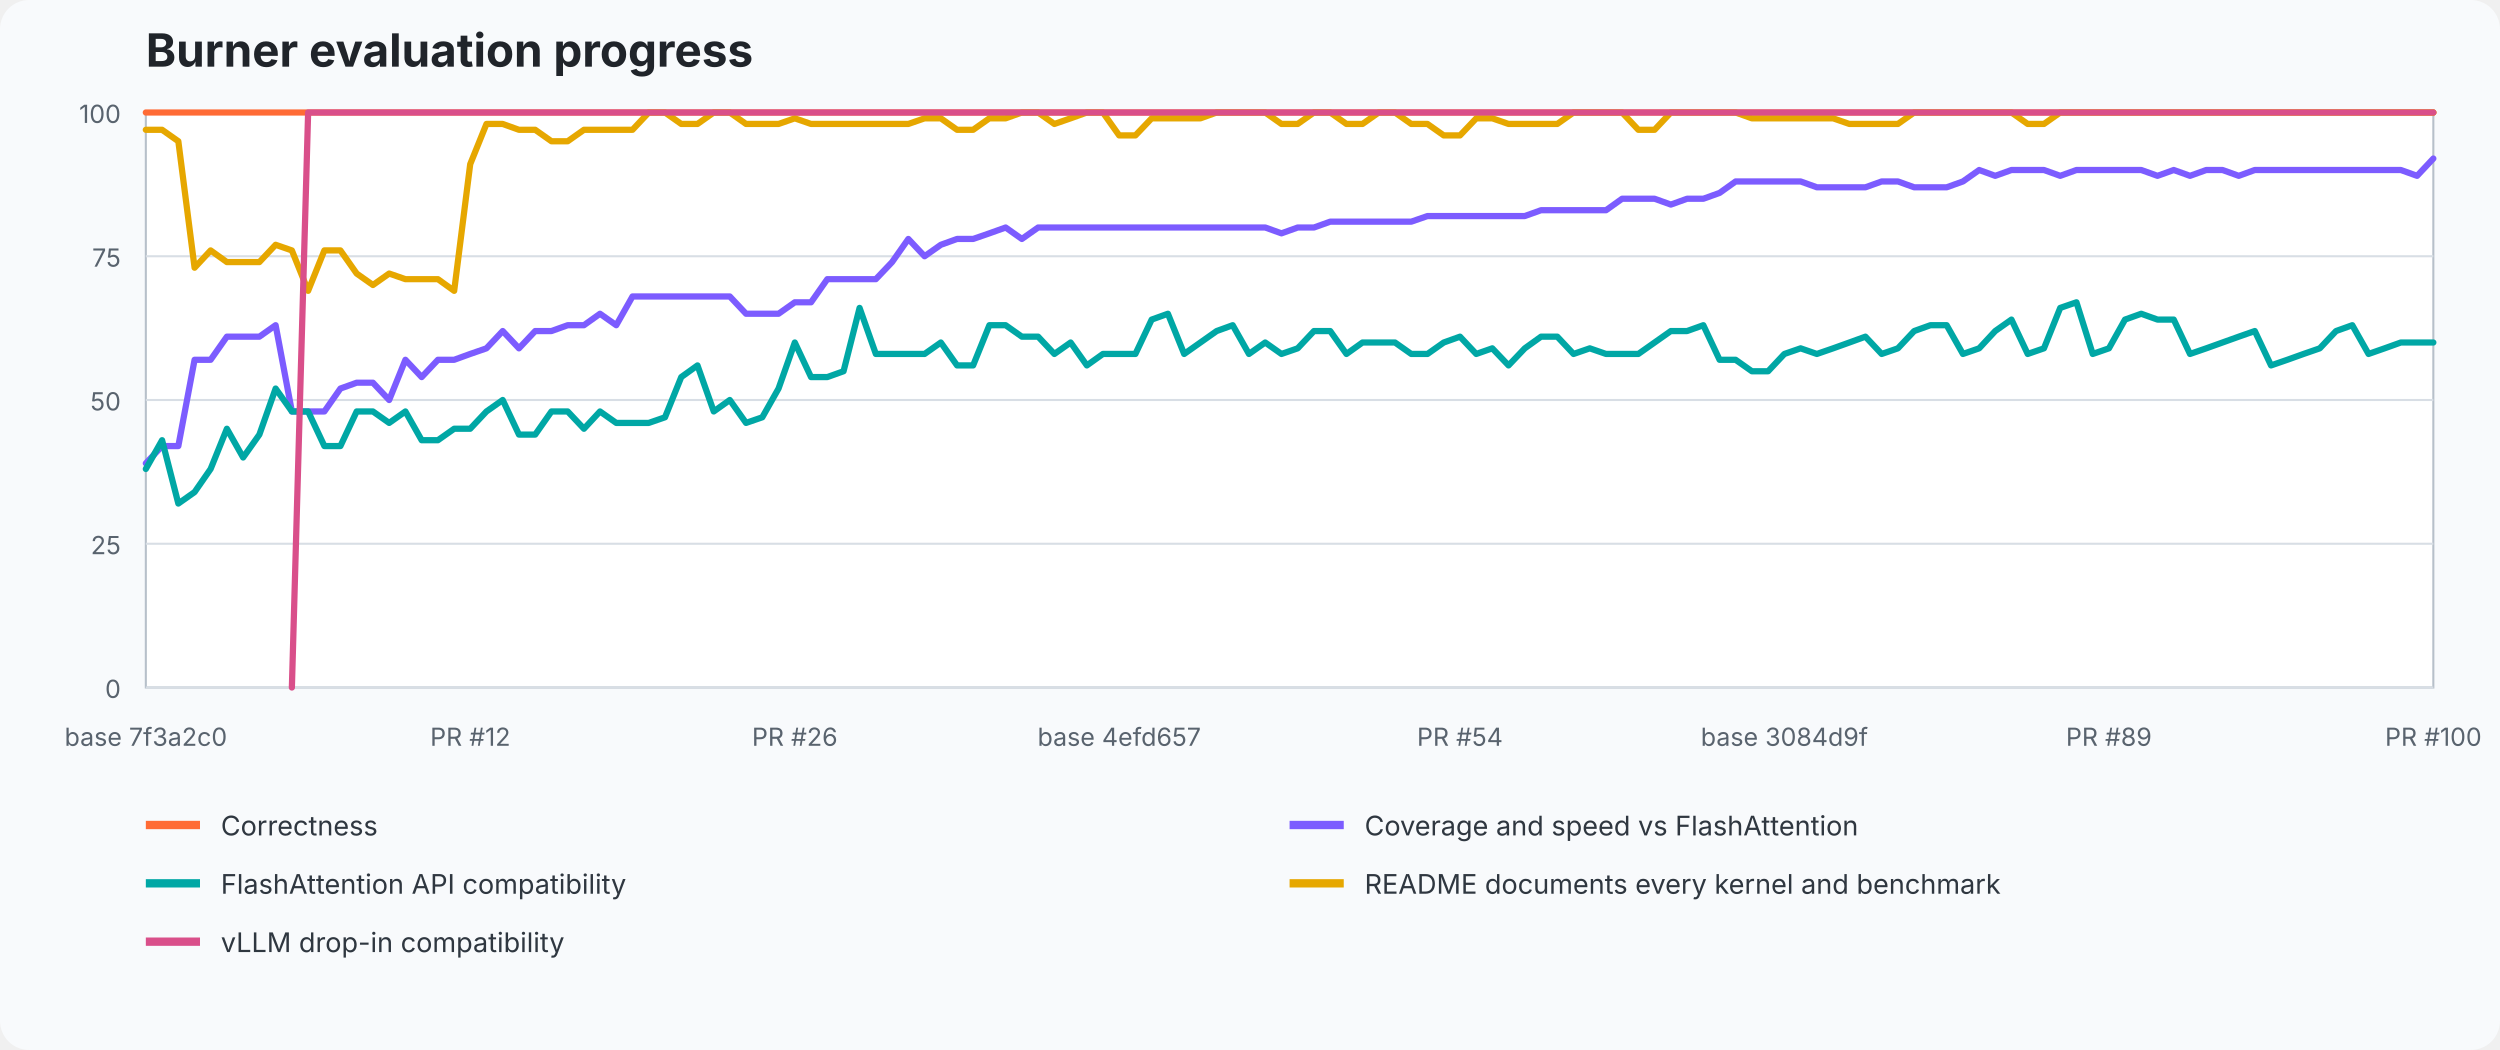
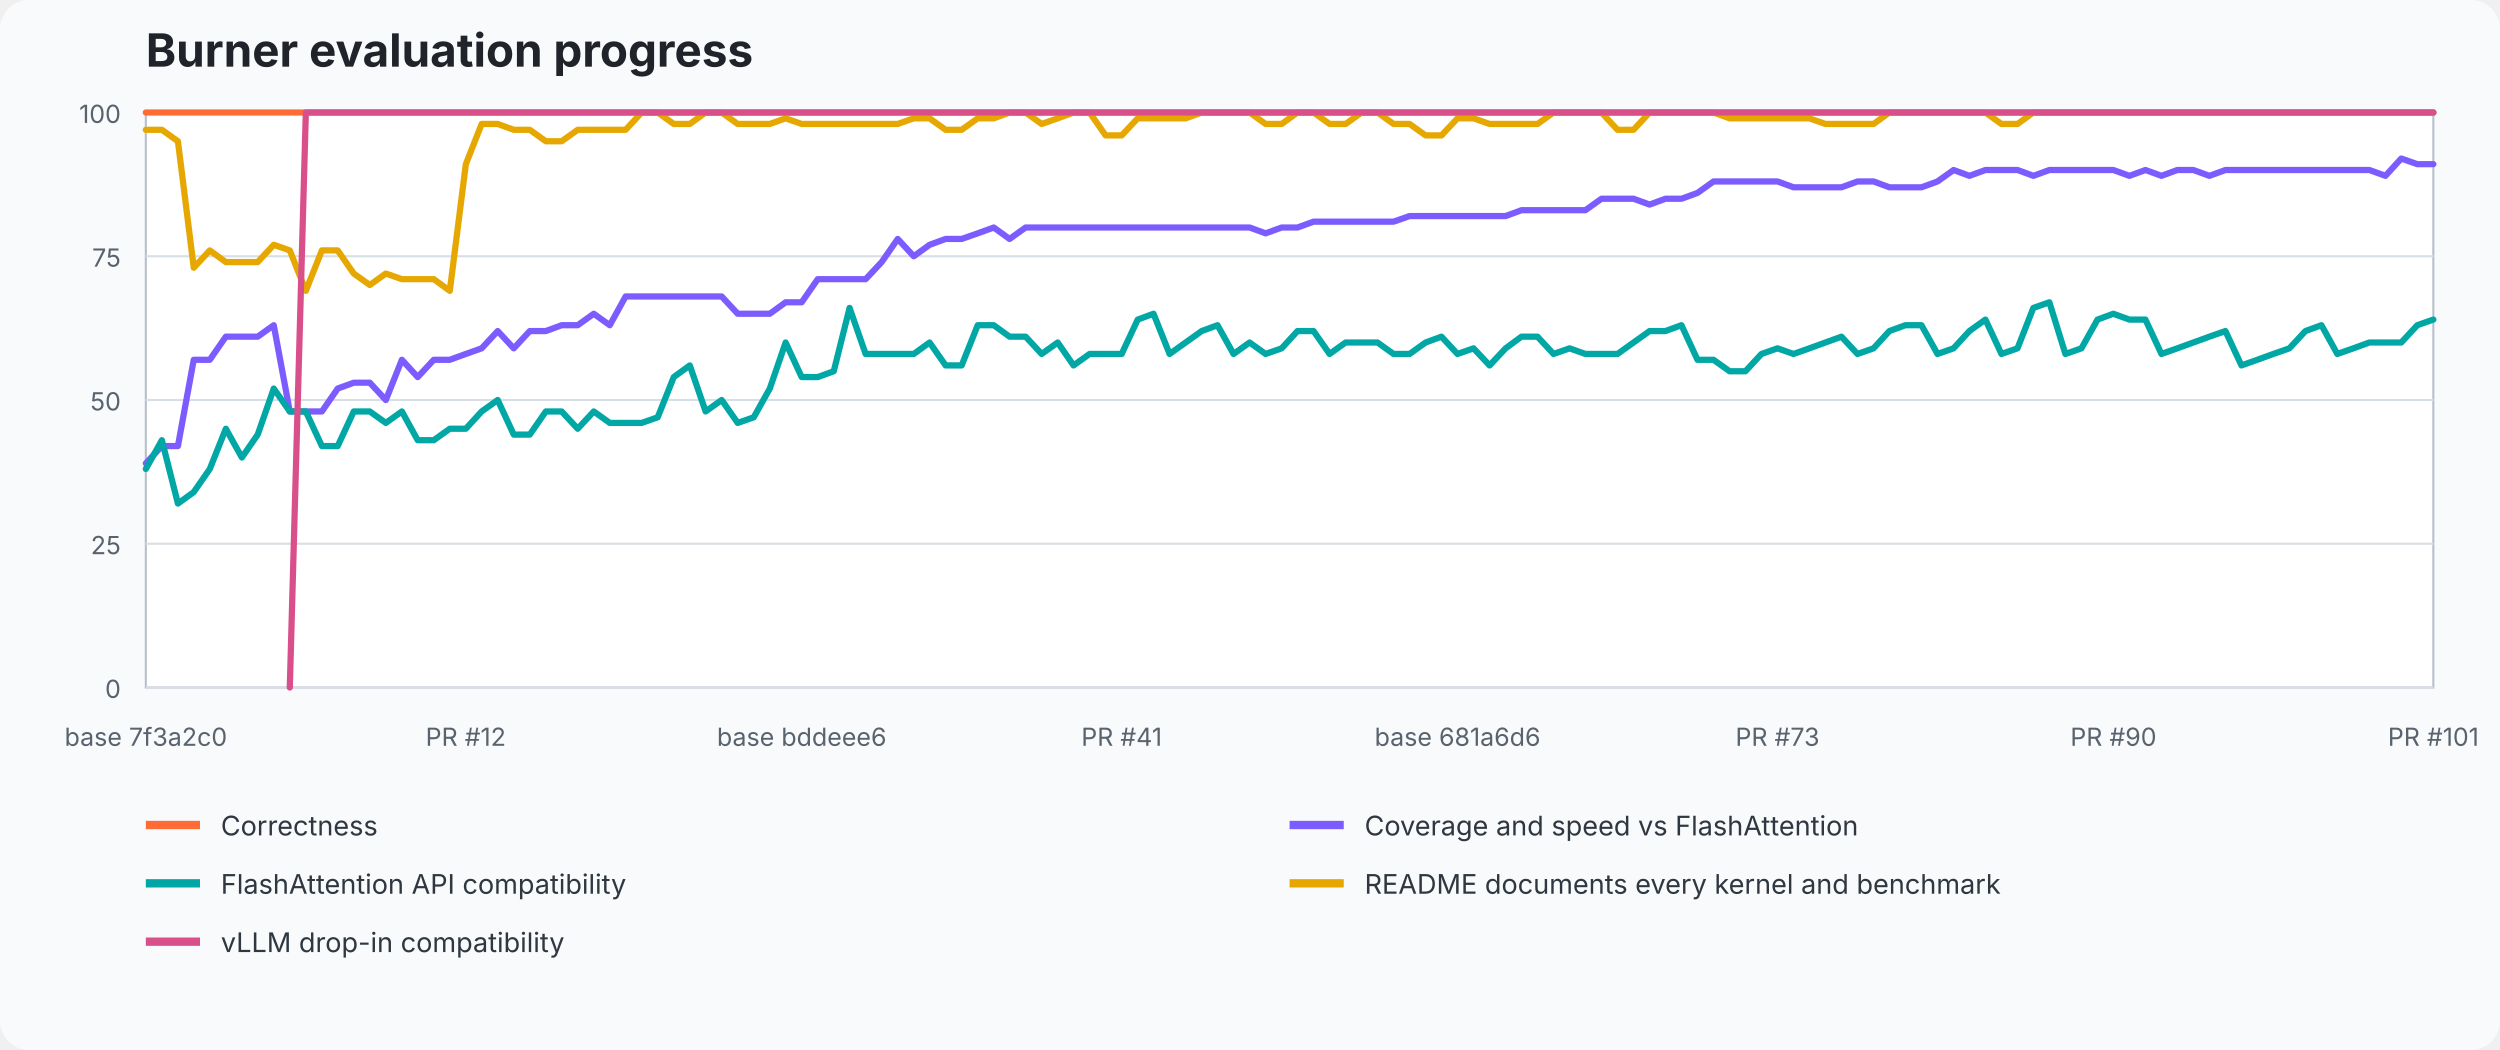
<svg xmlns="http://www.w3.org/2000/svg" width="1200" height="504" viewBox="0 0 1200 504" role="img" aria-labelledby="title desc">
  <style>text{font-family:ui-sans-serif,system-ui,-apple-system,BlinkMacSystemFont,"Segoe UI",sans-serif}.title{font-size:22px;font-weight:700;fill:#20242a}.axis{font-size:12px;fill:#59636e}.legend{font-size:13px;fill:#2f3740}.grid{stroke:#d8dee5;stroke-width:1}.plot{fill:#fff;stroke:#b7c0ca}</style>
  <rect width="100%" height="100%" fill="#f8fafc" rx="14" />
  <text x="70" y="32" class="title">Burner evaluation progress</text>
  <rect x="70" y="54" width="1098" height="276" class="plot" />
  <line x1="70" y1="330" x2="1168" y2="330" class="grid" />
  <text x="58" y="335" text-anchor="end" class="axis">0</text>
  <line x1="70" y1="261" x2="1168" y2="261" class="grid" />
  <text x="58" y="266" text-anchor="end" class="axis">25</text>
  <line x1="70" y1="192" x2="1168" y2="192" class="grid" />
  <text x="58" y="197" text-anchor="end" class="axis">50</text>
  <line x1="70" y1="123" x2="1168" y2="123" class="grid" />
  <text x="58" y="128" text-anchor="end" class="axis">75</text>
  <line x1="70" y1="54" x2="1168" y2="54" class="grid" />
  <text x="58" y="59" text-anchor="end" class="axis">100</text>
-   <polyline points="70.0,54.0 77.8,54.0 85.6,54.0 93.4,54.0 101.1,54.0 108.9,54.0 116.7,54.0 124.5,54.0 132.3,54.0 140.1,54.0 147.9,54.0 155.7,54.0 163.4,54.0 171.2,54.0 179.0,54.0 186.8,54.0 194.6,54.0 202.4,54.0 210.2,54.0 218.0,54.0 225.7,54.0 233.5,54.0 241.3,54.0 249.1,54.0 256.9,54.0 264.7,54.0 272.5,54.0 280.3,54.0 288.0,54.0 295.8,54.0 303.6,54.0 311.4,54.0 319.2,54.0 327.0,54.0 334.8,54.0 342.6,54.0 350.3,54.0 358.1,54.0 365.9,54.0 373.7,54.0 381.5,54.0 389.3,54.0 397.1,54.0 404.9,54.0 412.6,54.0 420.4,54.0 428.2,54.0 436.0,54.0 443.8,54.0 451.6,54.0 459.4,54.0 467.1,54.0 474.9,54.0 482.7,54.0 490.5,54.0 498.3,54.0 506.1,54.0 513.9,54.0 521.7,54.0 529.4,54.0 537.2,54.0 545.0,54.0 552.8,54.0 560.6,54.0 568.4,54.0 576.2,54.0 584.0,54.0 591.7,54.0 599.5,54.0 607.3,54.0 615.1,54.0 622.9,54.0 630.7,54.0 638.5,54.0 646.3,54.0 654.0,54.0 661.8,54.0 669.6,54.0 677.4,54.0 685.2,54.0 693.0,54.0 700.8,54.0 708.6,54.0 716.3,54.0 724.1,54.0 731.9,54.0 739.7,54.0 747.5,54.0 755.3,54.0 763.1,54.0 770.9,54.0 778.6,54.0 786.4,54.0 794.2,54.0 802.0,54.0 809.8,54.0 817.6,54.0 825.4,54.0 833.1,54.0 840.9,54.0 848.7,54.0 856.5,54.0 864.3,54.0 872.1,54.0 879.9,54.0 887.7,54.0 895.4,54.0 903.2,54.0 911.0,54.0 918.8,54.0 926.6,54.0 934.4,54.0 942.2,54.0 950.0,54.0 957.7,54.0 965.5,54.0 973.3,54.0 981.1,54.0 988.9,54.0 996.7,54.0 1004.5,54.0 1012.3,54.0 1020.0,54.0 1027.8,54.0 1035.6,54.0 1043.4,54.0 1051.2,54.0 1059.0,54.0 1066.8,54.0 1074.6,54.0 1082.3,54.0 1090.1,54.0 1097.9,54.0 1105.7,54.0 1113.5,54.0 1121.3,54.0 1129.1,54.0 1136.9,54.0 1144.6,54.0 1152.4,54.0 1160.2,54.0 1168.0,54.0" fill="none" stroke="#ff6b35" stroke-width="3" stroke-linejoin="round" stroke-linecap="round" />
-   <polyline points="70.0,222.4 77.8,214.1 85.6,214.1 93.4,172.7 101.1,172.7 108.9,161.6 116.7,161.6 124.5,161.6 132.3,156.1 140.1,197.5 147.9,197.5 155.7,197.5 163.4,186.5 171.2,183.7 179.0,183.7 186.8,192.0 194.6,172.7 202.4,181.0 210.2,172.7 218.0,172.7 225.7,169.9 233.5,167.2 241.3,158.9 249.1,167.2 256.9,158.9 264.7,158.9 272.5,156.1 280.3,156.1 288.0,150.6 295.8,156.1 303.6,142.3 311.4,142.3 319.2,142.3 327.0,142.3 334.8,142.3 342.6,142.3 350.3,142.3 358.1,150.6 365.9,150.6 373.7,150.6 381.5,145.1 389.3,145.1 397.1,134.0 404.9,134.0 412.6,134.0 420.4,134.0 428.2,125.8 436.0,114.7 443.8,123.0 451.6,117.5 459.4,114.7 467.1,114.7 474.9,112.0 482.7,109.2 490.5,114.7 498.3,109.2 506.1,109.2 513.9,109.2 521.7,109.2 529.4,109.2 537.2,109.2 545.0,109.2 552.8,109.2 560.6,109.2 568.4,109.2 576.2,109.2 584.0,109.2 591.7,109.2 599.5,109.2 607.3,109.2 615.1,112.0 622.9,109.2 630.7,109.2 638.5,106.4 646.3,106.4 654.0,106.4 661.8,106.4 669.6,106.4 677.4,106.4 685.2,103.7 693.0,103.7 700.8,103.7 708.6,103.7 716.3,103.7 724.1,103.7 731.9,103.7 739.7,100.9 747.5,100.9 755.3,100.9 763.1,100.9 770.9,100.9 778.6,95.4 786.4,95.4 794.2,95.4 802.0,98.2 809.8,95.4 817.6,95.4 825.4,92.6 833.1,87.1 840.9,87.1 848.7,87.1 856.5,87.1 864.3,87.1 872.1,89.9 879.9,89.9 887.7,89.9 895.4,89.9 903.2,87.1 911.0,87.1 918.8,89.9 926.6,89.9 934.4,89.9 942.2,87.1 950.0,81.6 957.7,84.4 965.5,81.6 973.3,81.6 981.1,81.6 988.9,84.4 996.7,81.6 1004.5,81.6 1012.3,81.6 1020.0,81.6 1027.8,81.6 1035.6,84.4 1043.4,81.6 1051.2,84.4 1059.0,81.6 1066.8,81.6 1074.6,84.4 1082.3,81.6 1090.1,81.6 1097.9,81.6 1105.7,81.6 1113.5,81.6 1121.3,81.6 1129.1,81.6 1136.9,81.6 1144.6,81.6 1152.4,81.6 1160.2,84.4 1168.0,76.1" fill="none" stroke="#7c5cff" stroke-width="3" stroke-linejoin="round" stroke-linecap="round" />
-   <polyline points="70.0,225.1 77.8,211.3 85.6,241.7 93.4,236.2 101.1,225.1 108.9,205.8 116.7,219.6 124.5,208.6 132.3,186.5 140.1,197.5 147.9,197.5 155.7,214.1 163.4,214.1 171.2,197.5 179.0,197.5 186.8,203.0 194.6,197.5 202.4,211.3 210.2,211.3 218.0,205.8 225.7,205.8 233.5,197.5 241.3,192.0 249.1,208.6 256.9,208.6 264.7,197.5 272.5,197.5 280.3,205.8 288.0,197.5 295.8,203.0 303.6,203.0 311.4,203.0 319.2,200.3 327.0,181.0 334.8,175.4 342.6,197.5 350.3,192.0 358.1,203.0 365.9,200.3 373.7,186.5 381.5,164.4 389.3,181.0 397.1,181.0 404.9,178.2 412.6,147.8 420.4,169.9 428.2,169.9 436.0,169.9 443.8,169.9 451.6,164.4 459.4,175.4 467.1,175.4 474.9,156.1 482.7,156.1 490.5,161.6 498.3,161.6 506.1,169.9 513.9,164.4 521.7,175.4 529.4,169.9 537.2,169.9 545.0,169.9 552.8,153.4 560.6,150.6 568.4,169.9 576.2,164.4 584.0,158.9 591.7,156.1 599.5,169.9 607.3,164.4 615.1,169.9 622.9,167.2 630.7,158.9 638.5,158.9 646.3,169.9 654.0,164.4 661.8,164.4 669.6,164.4 677.4,169.9 685.2,169.9 693.0,164.4 700.8,161.6 708.6,169.9 716.3,167.2 724.1,175.4 731.9,167.2 739.7,161.6 747.5,161.6 755.3,169.9 763.1,167.2 770.9,169.9 778.6,169.9 786.4,169.9 794.2,164.4 802.0,158.9 809.8,158.9 817.6,156.1 825.4,172.7 833.1,172.7 840.9,178.2 848.7,178.2 856.5,169.9 864.3,167.2 872.1,169.9 879.9,167.2 887.7,164.4 895.4,161.6 903.2,169.9 911.0,167.2 918.8,158.9 926.6,156.1 934.4,156.1 942.2,169.9 950.0,167.2 957.7,158.9 965.5,153.4 973.3,169.9 981.1,167.2 988.9,147.8 996.7,145.1 1004.5,169.9 1012.3,167.2 1020.0,153.4 1027.8,150.6 1035.6,153.4 1043.4,153.4 1051.2,169.9 1059.0,167.2 1066.8,164.4 1074.6,161.6 1082.3,158.9 1090.1,175.4 1097.9,172.7 1105.7,169.9 1113.5,167.2 1121.3,158.9 1129.1,156.1 1136.9,169.9 1144.6,167.2 1152.4,164.4 1160.2,164.4 1168.0,164.4" fill="none" stroke="#00a7a5" stroke-width="3" stroke-linejoin="round" stroke-linecap="round" />
-   <polyline points="70.0,62.3 77.8,62.3 85.6,67.8 93.4,128.5 101.1,120.2 108.9,125.8 116.7,125.8 124.5,125.8 132.3,117.5 140.1,120.2 147.9,139.6 155.7,120.2 163.4,120.2 171.2,131.3 179.0,136.8 186.8,131.3 194.6,134.0 202.4,134.0 210.2,134.0 218.0,139.6 225.7,78.8 233.5,59.5 241.3,59.5 249.1,62.3 256.9,62.3 264.7,67.8 272.5,67.8 280.3,62.3 288.0,62.3 295.8,62.3 303.6,62.3 311.4,54.0 319.2,54.0 327.0,59.5 334.8,59.5 342.6,54.0 350.3,54.0 358.1,59.5 365.9,59.5 373.7,59.5 381.5,56.8 389.3,59.5 397.1,59.5 404.9,59.5 412.6,59.5 420.4,59.5 428.2,59.5 436.0,59.5 443.8,56.8 451.6,56.8 459.4,62.3 467.1,62.3 474.9,56.8 482.7,56.8 490.5,54.0 498.3,54.0 506.1,59.5 513.9,56.8 521.7,54.0 529.4,54.0 537.2,65.0 545.0,65.0 552.8,56.8 560.6,56.8 568.4,56.8 576.2,56.8 584.0,54.0 591.7,54.0 599.5,54.0 607.3,54.0 615.1,59.5 622.9,59.5 630.7,54.0 638.5,54.0 646.3,59.5 654.0,59.5 661.8,54.0 669.6,54.0 677.4,59.5 685.2,59.5 693.0,65.0 700.8,65.0 708.6,56.8 716.3,56.8 724.1,59.5 731.9,59.5 739.7,59.5 747.5,59.5 755.3,54.0 763.1,54.0 770.9,54.0 778.6,54.0 786.4,62.3 794.2,62.3 802.0,54.0 809.8,54.0 817.6,54.0 825.4,54.0 833.1,54.0 840.9,56.8 848.7,56.8 856.5,56.8 864.3,56.8 872.1,56.8 879.9,56.8 887.7,59.5 895.4,59.5 903.2,59.5 911.0,59.5 918.8,54.0 926.6,54.0 934.4,54.0 942.2,54.0 950.0,54.0 957.7,54.0 965.5,54.0 973.3,59.5 981.1,59.5 988.9,54.0 996.7,54.0 1004.5,54.0 1012.3,54.0 1020.0,54.0 1027.8,54.0 1035.6,54.0 1043.4,54.0 1051.2,54.0 1059.0,54.0 1066.8,54.0 1074.6,54.0 1082.3,54.0 1090.1,54.0 1097.9,54.0 1105.7,54.0 1113.5,54.0 1121.3,54.0 1129.1,54.0 1136.9,54.0 1144.6,54.0 1152.4,54.0 1160.2,54.0 1168.0,54.0" fill="none" stroke="#e6a700" stroke-width="3" stroke-linejoin="round" stroke-linecap="round" />
-   <polyline points="140.1,330.0 147.9,54.0 155.7,54.0 163.4,54.0 171.2,54.0 179.0,54.0 186.8,54.0 194.6,54.0 202.4,54.0 210.2,54.0 218.0,54.0 225.7,54.0 233.5,54.0 241.3,54.0 249.1,54.0 256.9,54.0 264.7,54.0 272.5,54.0 280.3,54.0 288.0,54.0 295.8,54.0 303.6,54.0 311.4,54.0 319.2,54.0 327.0,54.0 334.8,54.0 342.6,54.0 350.3,54.0 358.1,54.0 365.9,54.0 373.7,54.0 381.5,54.0 389.3,54.0 397.1,54.0 404.9,54.0 412.6,54.0 420.4,54.0 428.2,54.0 436.0,54.0 443.8,54.0 451.6,54.0 459.4,54.0 467.1,54.0 474.9,54.0 482.7,54.0 490.5,54.0 498.3,54.0 506.1,54.0 513.9,54.0 521.7,54.0 529.4,54.0 537.2,54.0 545.0,54.0 552.8,54.0 560.6,54.0 568.4,54.0 576.2,54.0 584.0,54.0 591.7,54.0 599.5,54.0 607.3,54.0 615.1,54.0 622.9,54.0 630.7,54.0 638.5,54.0 646.3,54.0 654.0,54.0 661.8,54.0 669.6,54.0 677.4,54.0 685.2,54.0 693.0,54.0 700.8,54.0 708.6,54.0 716.3,54.0 724.1,54.0 731.9,54.0 739.7,54.0 747.5,54.0 755.3,54.0 763.1,54.0 770.9,54.0 778.6,54.0 786.4,54.0 794.2,54.0 802.0,54.0 809.8,54.0 817.6,54.0 825.4,54.0 833.1,54.0 840.9,54.0 848.7,54.0 856.5,54.0 864.3,54.0 872.1,54.0 879.9,54.0 887.7,54.0 895.4,54.0 903.2,54.0 911.0,54.0 918.8,54.0 926.6,54.0 934.4,54.0 942.2,54.0 950.0,54.0 957.7,54.0 965.5,54.0 973.3,54.0 981.1,54.0 988.9,54.0 996.7,54.0 1004.5,54.0 1012.3,54.0 1020.0,54.0 1027.8,54.0 1035.6,54.0 1043.4,54.0 1051.2,54.0 1059.0,54.0 1066.8,54.0 1074.6,54.0 1082.3,54.0 1090.1,54.0 1097.9,54.0 1105.7,54.0 1113.5,54.0 1121.3,54.0 1129.1,54.0 1136.9,54.0 1144.6,54.0 1152.4,54.0 1160.2,54.0 1168.0,54.0" fill="none" stroke="#d94f8a" stroke-width="3" stroke-linejoin="round" stroke-linecap="round" />
+   <polyline points="70.0,54.0 77.7,54.0 85.4,54.0 93.0,54.0 100.7,54.0 108.4,54.0 116.1,54.0 123.7,54.0 131.4,54.0 139.1,54.0 146.8,54.0 154.5,54.0 162.1,54.0 169.8,54.0 177.5,54.0 185.2,54.0 192.9,54.0 200.5,54.0 208.2,54.0 215.9,54.0 223.6,54.0 231.2,54.0 238.9,54.0 246.6,54.0 254.3,54.0 262.0,54.0 269.6,54.0 277.3,54.0 285.0,54.0 292.7,54.0 300.3,54.0 308.0,54.0 315.7,54.0 323.4,54.0 331.1,54.0 338.7,54.0 346.4,54.0 354.1,54.0 361.8,54.0 369.5,54.0 377.1,54.0 384.8,54.0 392.5,54.0 400.2,54.0 407.8,54.0 415.5,54.0 423.2,54.0 430.9,54.0 438.6,54.0 446.2,54.0 453.9,54.0 461.6,54.0 469.3,54.0 477.0,54.0 484.6,54.0 492.3,54.0 500.0,54.0 507.7,54.0 515.3,54.0 523.0,54.0 530.7,54.0 538.4,54.0 546.1,54.0 553.7,54.0 561.4,54.0 569.1,54.0 576.8,54.0 584.4,54.0 592.1,54.0 599.8,54.0 607.5,54.0 615.2,54.0 622.8,54.0 630.5,54.0 638.2,54.0 645.9,54.0 653.6,54.0 661.2,54.0 668.9,54.0 676.6,54.0 684.3,54.0 691.9,54.0 699.6,54.0 707.3,54.0 715.0,54.0 722.7,54.0 730.3,54.0 738.0,54.0 745.7,54.0 753.4,54.0 761.0,54.0 768.7,54.0 776.4,54.0 784.1,54.0 791.8,54.0 799.4,54.0 807.1,54.0 814.8,54.0 822.5,54.0 830.2,54.0 837.8,54.0 845.5,54.0 853.2,54.0 860.9,54.0 868.5,54.0 876.2,54.0 883.9,54.0 891.6,54.0 899.3,54.0 906.9,54.0 914.6,54.0 922.3,54.0 930.0,54.0 937.7,54.0 945.3,54.0 953.0,54.0 960.7,54.0 968.4,54.0 976.0,54.0 983.7,54.0 991.4,54.0 999.1,54.0 1006.8,54.0 1014.4,54.0 1022.1,54.0 1029.8,54.0 1037.5,54.0 1045.1,54.0 1052.8,54.0 1060.5,54.0 1068.2,54.0 1075.9,54.0 1083.5,54.0 1091.2,54.0 1098.9,54.0 1106.6,54.0 1114.3,54.0 1121.9,54.0 1129.6,54.0 1137.3,54.0 1145.0,54.0 1152.6,54.0 1160.3,54.0 1168.0,54.0" fill="none" stroke="#ff6b35" stroke-width="3" stroke-linejoin="round" stroke-linecap="round" />
+   <polyline points="70.0,222.4 77.7,214.1 85.4,214.1 93.0,172.7 100.7,172.7 108.4,161.6 116.1,161.6 123.7,161.6 131.4,156.1 139.1,197.5 146.8,197.5 154.5,197.5 162.1,186.5 169.8,183.7 177.5,183.7 185.2,192.0 192.9,172.7 200.5,181.0 208.2,172.7 215.9,172.7 223.6,169.9 231.2,167.2 238.9,158.9 246.6,167.2 254.3,158.9 262.0,158.9 269.6,156.1 277.3,156.1 285.0,150.6 292.7,156.1 300.3,142.3 308.0,142.3 315.7,142.3 323.4,142.3 331.1,142.3 338.7,142.3 346.4,142.3 354.1,150.6 361.8,150.6 369.5,150.6 377.1,145.1 384.8,145.1 392.5,134.0 400.2,134.0 407.8,134.0 415.5,134.0 423.2,125.8 430.9,114.7 438.6,123.0 446.2,117.5 453.9,114.7 461.6,114.7 469.3,112.0 477.0,109.2 484.6,114.7 492.3,109.2 500.0,109.2 507.7,109.2 515.3,109.2 523.0,109.2 530.7,109.2 538.4,109.2 546.1,109.2 553.7,109.2 561.4,109.2 569.1,109.2 576.8,109.2 584.4,109.2 592.1,109.2 599.8,109.2 607.5,112.0 615.2,109.2 622.8,109.2 630.5,106.4 638.2,106.4 645.9,106.4 653.6,106.4 661.2,106.4 668.9,106.4 676.6,103.7 684.3,103.7 691.9,103.7 699.6,103.7 707.3,103.7 715.0,103.7 722.7,103.7 730.3,100.9 738.0,100.9 745.7,100.9 753.4,100.9 761.0,100.9 768.7,95.4 776.4,95.4 784.1,95.4 791.8,98.2 799.4,95.4 807.1,95.4 814.8,92.6 822.5,87.1 830.2,87.1 837.8,87.1 845.5,87.1 853.2,87.1 860.9,89.9 868.5,89.9 876.2,89.9 883.9,89.9 891.6,87.1 899.3,87.1 906.9,89.9 914.6,89.9 922.3,89.9 930.0,87.1 937.7,81.6 945.3,84.4 953.0,81.6 960.7,81.6 968.4,81.6 976.0,84.4 983.7,81.6 991.4,81.6 999.1,81.6 1006.8,81.6 1014.4,81.6 1022.1,84.4 1029.8,81.6 1037.5,84.4 1045.1,81.6 1052.8,81.6 1060.5,84.4 1068.2,81.6 1075.9,81.6 1083.5,81.6 1091.2,81.6 1098.9,81.6 1106.6,81.6 1114.3,81.6 1121.9,81.6 1129.6,81.6 1137.3,81.6 1145.0,84.4 1152.6,76.1 1160.3,78.8 1168.0,78.8" fill="none" stroke="#7c5cff" stroke-width="3" stroke-linejoin="round" stroke-linecap="round" />
+   <polyline points="70.0,225.1 77.7,211.3 85.4,241.7 93.0,236.2 100.7,225.1 108.4,205.8 116.1,219.6 123.7,208.6 131.4,186.5 139.1,197.5 146.8,197.5 154.5,214.1 162.1,214.1 169.8,197.5 177.5,197.5 185.2,203.0 192.9,197.5 200.5,211.3 208.2,211.3 215.9,205.8 223.6,205.8 231.2,197.5 238.9,192.0 246.6,208.6 254.3,208.6 262.0,197.5 269.6,197.5 277.3,205.8 285.0,197.5 292.7,203.0 300.3,203.0 308.0,203.0 315.7,200.3 323.4,181.0 331.1,175.4 338.7,197.5 346.4,192.0 354.1,203.0 361.8,200.3 369.5,186.5 377.1,164.4 384.8,181.0 392.5,181.0 400.2,178.2 407.8,147.8 415.5,169.9 423.2,169.9 430.9,169.9 438.6,169.9 446.2,164.4 453.9,175.4 461.6,175.4 469.3,156.1 477.0,156.1 484.6,161.6 492.3,161.6 500.0,169.9 507.7,164.4 515.3,175.4 523.0,169.9 530.7,169.9 538.4,169.9 546.1,153.4 553.7,150.6 561.4,169.9 569.1,164.4 576.8,158.9 584.4,156.1 592.1,169.9 599.8,164.4 607.5,169.9 615.2,167.2 622.8,158.9 630.5,158.9 638.2,169.9 645.9,164.4 653.6,164.4 661.2,164.4 668.9,169.9 676.6,169.9 684.3,164.4 691.9,161.6 699.6,169.9 707.3,167.2 715.0,175.4 722.7,167.2 730.3,161.6 738.0,161.6 745.7,169.9 753.4,167.2 761.0,169.9 768.7,169.9 776.4,169.9 784.1,164.4 791.8,158.9 799.4,158.9 807.1,156.1 814.8,172.7 822.5,172.7 830.2,178.2 837.8,178.2 845.5,169.9 853.2,167.2 860.9,169.9 868.5,167.2 876.2,164.4 883.9,161.6 891.6,169.9 899.3,167.2 906.9,158.9 914.6,156.1 922.3,156.1 930.0,169.9 937.7,167.2 945.3,158.9 953.0,153.4 960.7,169.9 968.4,167.2 976.0,147.8 983.7,145.1 991.4,169.9 999.1,167.2 1006.8,153.4 1014.4,150.6 1022.1,153.4 1029.8,153.4 1037.5,169.9 1045.1,167.2 1052.8,164.4 1060.5,161.6 1068.2,158.9 1075.9,175.4 1083.5,172.7 1091.2,169.9 1098.9,167.2 1106.6,158.9 1114.3,156.1 1121.9,169.9 1129.6,167.2 1137.3,164.4 1145.0,164.4 1152.6,164.4 1160.3,156.1 1168.0,153.4" fill="none" stroke="#00a7a5" stroke-width="3" stroke-linejoin="round" stroke-linecap="round" />
+   <polyline points="70.0,62.3 77.7,62.3 85.4,67.8 93.0,128.5 100.7,120.2 108.4,125.8 116.1,125.8 123.7,125.8 131.4,117.5 139.1,120.2 146.8,139.6 154.5,120.2 162.1,120.2 169.8,131.3 177.5,136.8 185.2,131.3 192.9,134.0 200.5,134.0 208.2,134.0 215.9,139.6 223.6,78.8 231.2,59.5 238.9,59.5 246.6,62.3 254.3,62.3 262.0,67.8 269.6,67.8 277.3,62.3 285.0,62.3 292.7,62.3 300.3,62.3 308.0,54.0 315.7,54.0 323.4,59.5 331.1,59.5 338.7,54.0 346.4,54.0 354.1,59.5 361.8,59.5 369.5,59.5 377.1,56.8 384.8,59.5 392.5,59.5 400.2,59.5 407.8,59.5 415.5,59.5 423.2,59.5 430.9,59.5 438.6,56.8 446.2,56.8 453.9,62.3 461.6,62.3 469.3,56.8 477.0,56.8 484.6,54.0 492.3,54.0 500.0,59.5 507.7,56.8 515.3,54.0 523.0,54.0 530.7,65.0 538.4,65.0 546.1,56.8 553.7,56.8 561.4,56.8 569.1,56.8 576.8,54.0 584.4,54.0 592.1,54.0 599.8,54.0 607.5,59.5 615.2,59.5 622.8,54.0 630.5,54.0 638.2,59.5 645.9,59.5 653.6,54.0 661.2,54.0 668.9,59.5 676.6,59.5 684.3,65.0 691.9,65.0 699.6,56.8 707.3,56.8 715.0,59.5 722.7,59.5 730.3,59.5 738.0,59.5 745.7,54.0 753.4,54.0 761.0,54.0 768.7,54.0 776.4,62.3 784.1,62.3 791.8,54.0 799.4,54.0 807.1,54.0 814.8,54.0 822.5,54.0 830.2,56.8 837.8,56.8 845.5,56.8 853.2,56.8 860.9,56.8 868.5,56.8 876.2,59.5 883.9,59.5 891.6,59.5 899.3,59.5 906.9,54.0 914.6,54.0 922.3,54.0 930.0,54.0 937.7,54.0 945.3,54.0 953.0,54.0 960.7,59.5 968.4,59.5 976.0,54.0 983.7,54.0 991.4,54.0 999.1,54.0 1006.8,54.0 1014.4,54.0 1022.1,54.0 1029.8,54.0 1037.5,54.0 1045.1,54.0 1052.8,54.0 1060.5,54.0 1068.2,54.0 1075.9,54.0 1083.5,54.0 1091.2,54.0 1098.9,54.0 1106.6,54.0 1114.3,54.0 1121.9,54.0 1129.6,54.0 1137.3,54.0 1145.0,54.0 1152.6,54.0 1160.3,54.0 1168.0,54.0" fill="none" stroke="#e6a700" stroke-width="3" stroke-linejoin="round" stroke-linecap="round" />
+   <polyline points="139.1,330.0 146.8,54.0 154.5,54.0 162.1,54.0 169.8,54.0 177.5,54.0 185.2,54.0 192.9,54.0 200.5,54.0 208.2,54.0 215.9,54.0 223.6,54.0 231.2,54.0 238.9,54.0 246.6,54.0 254.3,54.0 262.0,54.0 269.6,54.0 277.3,54.0 285.0,54.0 292.7,54.0 300.3,54.0 308.0,54.0 315.7,54.0 323.4,54.0 331.1,54.0 338.7,54.0 346.4,54.0 354.1,54.0 361.8,54.0 369.5,54.0 377.1,54.0 384.8,54.0 392.5,54.0 400.2,54.0 407.8,54.0 415.5,54.0 423.2,54.0 430.9,54.0 438.6,54.0 446.2,54.0 453.9,54.0 461.6,54.0 469.3,54.0 477.0,54.0 484.6,54.0 492.3,54.0 500.0,54.0 507.7,54.0 515.3,54.0 523.0,54.0 530.7,54.0 538.4,54.0 546.1,54.0 553.7,54.0 561.4,54.0 569.1,54.0 576.8,54.0 584.4,54.0 592.1,54.0 599.8,54.0 607.5,54.0 615.2,54.0 622.8,54.0 630.5,54.0 638.2,54.0 645.9,54.0 653.6,54.0 661.2,54.0 668.9,54.0 676.6,54.0 684.3,54.0 691.9,54.0 699.6,54.0 707.3,54.0 715.0,54.0 722.7,54.0 730.3,54.0 738.0,54.0 745.7,54.0 753.4,54.0 761.0,54.0 768.7,54.0 776.4,54.0 784.1,54.0 791.8,54.0 799.4,54.0 807.1,54.0 814.8,54.0 822.5,54.0 830.2,54.0 837.8,54.0 845.5,54.0 853.2,54.0 860.9,54.0 868.5,54.0 876.2,54.0 883.9,54.0 891.6,54.0 899.3,54.0 906.9,54.0 914.6,54.0 922.3,54.0 930.0,54.0 937.7,54.0 945.3,54.0 953.0,54.0 960.7,54.0 968.4,54.0 976.0,54.0 983.7,54.0 991.4,54.0 999.1,54.0 1006.8,54.0 1014.4,54.0 1022.1,54.0 1029.8,54.0 1037.5,54.0 1045.1,54.0 1052.8,54.0 1060.5,54.0 1068.2,54.0 1075.9,54.0 1083.5,54.0 1091.2,54.0 1098.9,54.0 1106.6,54.0 1114.3,54.0 1121.9,54.0 1129.6,54.0 1137.3,54.0 1145.0,54.0 1152.6,54.0 1160.3,54.0 1168.0,54.0" fill="none" stroke="#d94f8a" stroke-width="3" stroke-linejoin="round" stroke-linecap="round" />
  <text x="70" y="358" text-anchor="middle" class="axis">base 7f3a2c0</text>
-   <text x="225.745" y="358" text-anchor="middle" class="axis">PR #12</text>
-   <text x="381.489" y="358" text-anchor="middle" class="axis">PR #26</text>
-   <text x="537.234" y="358" text-anchor="middle" class="axis">base 4efd657</text>
-   <text x="700.766" y="358" text-anchor="middle" class="axis">PR #54</text>
-   <text x="856.511" y="358" text-anchor="middle" class="axis">base 3084d9f</text>
-   <text x="1012.255" y="358" text-anchor="middle" class="axis">PR #89</text>
-   <text x="1168" y="358" text-anchor="middle" class="axis">PR #100</text>
+   <text x="223.566" y="358" text-anchor="middle" class="axis">PR #12</text>
+   <text x="384.811" y="358" text-anchor="middle" class="axis">base bddeee6</text>
+   <text x="538.378" y="358" text-anchor="middle" class="axis">PR #41</text>
+   <text x="699.622" y="358" text-anchor="middle" class="axis">base 681a6d6</text>
+   <text x="853.189" y="358" text-anchor="middle" class="axis">PR #73</text>
+   <text x="1014.434" y="358" text-anchor="middle" class="axis">PR #90</text>
+   <text x="1168" y="358" text-anchor="middle" class="axis">PR #101</text>
  <line x1="70" y1="396" x2="96" y2="396" stroke="#ff6b35" stroke-width="4" />
  <text x="106" y="401" class="legend">Correctness</text>
  <line x1="619" y1="396" x2="645" y2="396" stroke="#7c5cff" stroke-width="4" />
  <text x="655" y="401" class="legend">Coverage and speed vs FlashAttention</text>
  <line x1="70" y1="424" x2="96" y2="424" stroke="#00a7a5" stroke-width="4" />
  <text x="106" y="429" class="legend">FlashAttention API compatibility</text>
  <line x1="619" y1="424" x2="645" y2="424" stroke="#e6a700" stroke-width="4" />
  <text x="655" y="429" class="legend">README documents every kernel and benchmark</text>
  <line x1="70" y1="452" x2="96" y2="452" stroke="#d94f8a" stroke-width="4" />
  <text x="106" y="457" class="legend">vLLM drop-in compatibility</text>
</svg>
